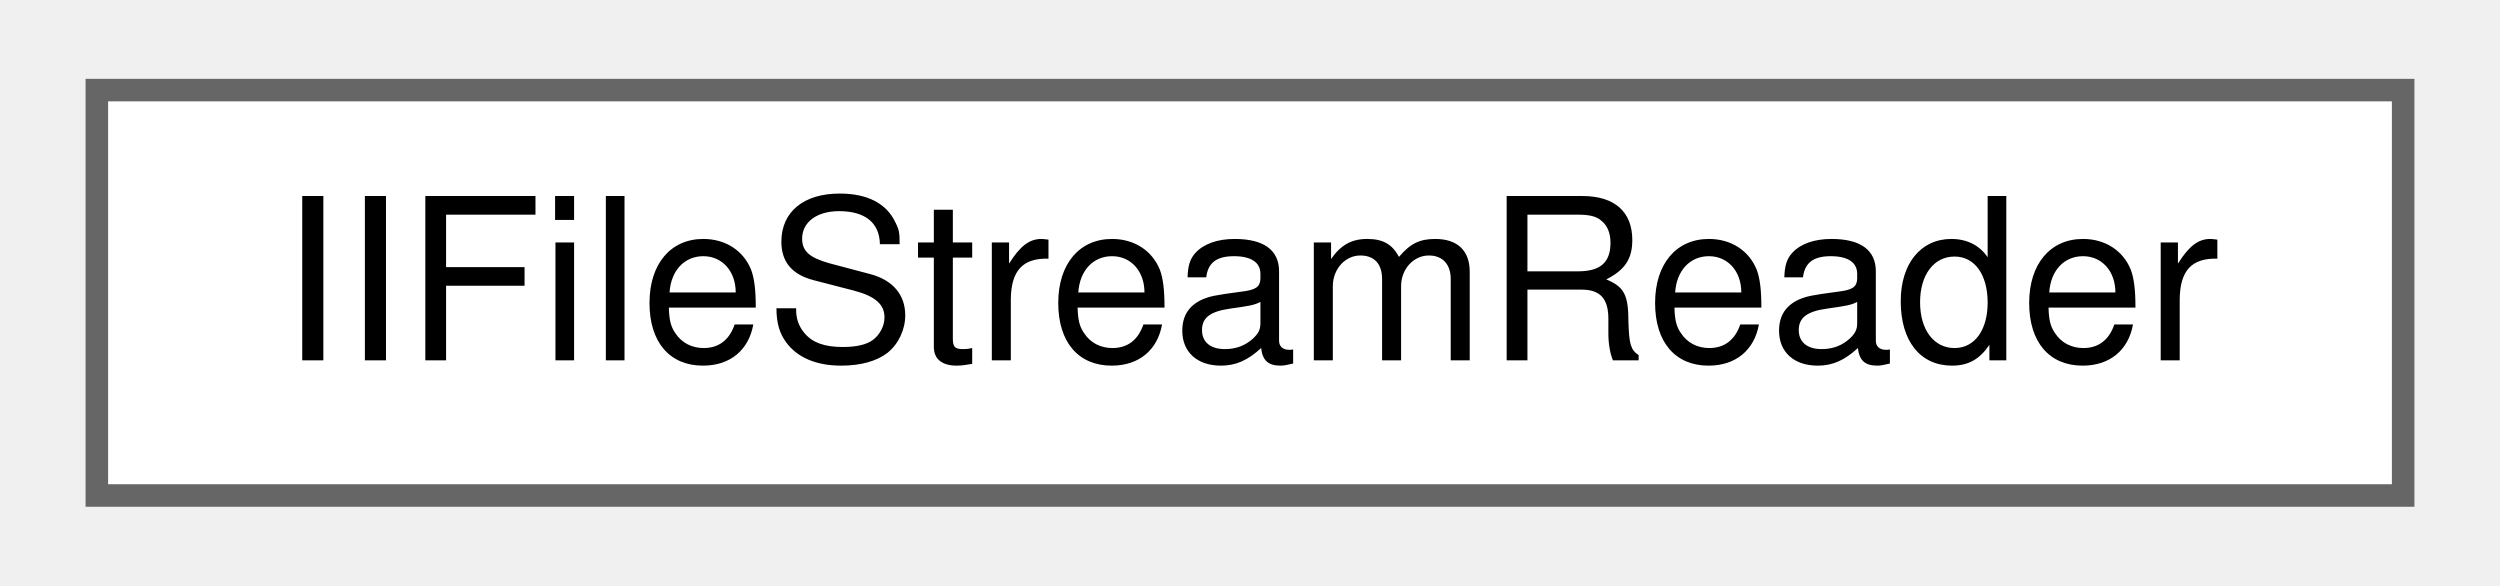
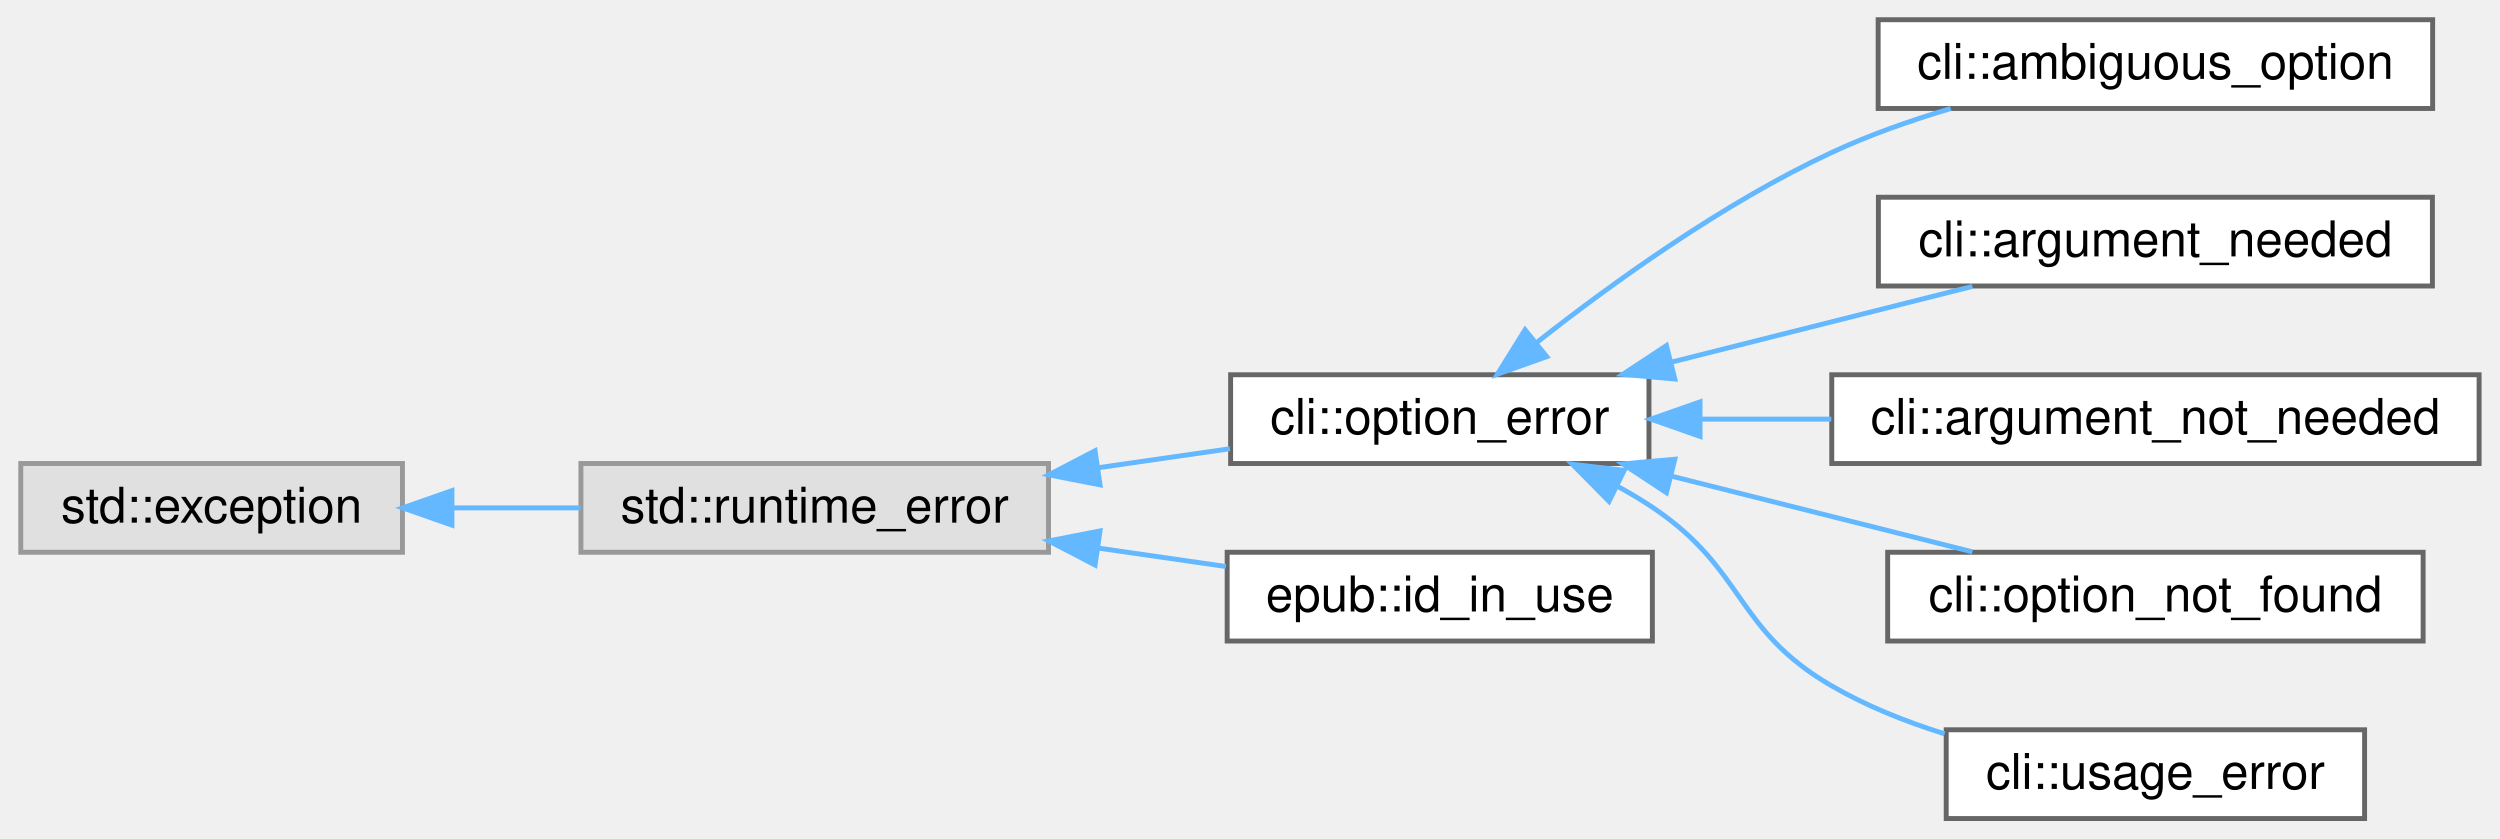
- <svg xmlns="http://www.w3.org/2000/svg" xmlns:xlink="http://www.w3.org/1999/xlink" width="111pt" height="26pt" viewBox="0.00 0.00 110.70 26.00">
-   <g id="graph0" class="graph" transform="scale(1 1) rotate(0) translate(4 22)">
+ <svg xmlns="http://www.w3.org/2000/svg" xmlns:xlink="http://www.w3.org/1999/xlink" width="507pt" height="170pt" viewBox="0.00 0.00 506.88 170.00">
+   <g id="graph0" class="graph" transform="scale(1 1) rotate(0) translate(4 166)">
    <g id="Node000000" class="node">
      <g id="a_Node000000">
-         <a xlink:href="class_i_i_file_stream_reader.html" target="_top" xlink:title=" ">
-           <polygon fill="white" stroke="#666666" points="102.55,-18 0.15,-18 0.15,0 102.55,0 102.55,-18" />
-           <text text-anchor="middle" x="51.35" y="-6" font-family="Helvetica,sans-Serif" font-size="10.00">IIFileStreamReader</text>
+         <a xlink:title=" ">
+           <polygon fill="#e0e0e0" stroke="#999999" points="77.56,-72 0.15,-72 0.15,-54 77.56,-54 77.56,-72" />
+           <text text-anchor="middle" x="38.85" y="-60" font-family="Helvetica,sans-Serif" font-size="10.00">std::exception</text>
+         </a>
+       </g>
+     </g>
+     <g id="Node000001" class="node">
+       <g id="a_Node000001">
+         <a xlink:title=" ">
+           <polygon fill="#e0e0e0" stroke="#999999" points="208.58,-72 113.75,-72 113.75,-54 208.58,-54 208.58,-72" />
+           <text text-anchor="middle" x="161.16" y="-60" font-family="Helvetica,sans-Serif" font-size="10.00">std::runtime_error</text>
+         </a>
+       </g>
+     </g>
+     <g id="edge7_Node000000_Node000001" class="edge">
+       <g id="a_edge7_Node000000_Node000001">
+         <a xlink:title=" ">
+           <path fill="none" stroke="#63b8ff" d="M87.78,-63C96.31,-63 105.18,-63 113.67,-63" />
+           <polygon fill="#63b8ff" stroke="#63b8ff" points="87.59,-59.5 77.59,-63 87.59,-66.5 87.59,-59.5" />
+         </a>
+       </g>
+     </g>
+     <g id="Node000002" class="node">
+       <g id="a_Node000002">
+         <a xlink:href="structcli_1_1option__error.html" target="_top" xlink:title=" ">
+           <polygon fill="white" stroke="#666666" points="330.35,-90 245.51,-90 245.51,-72 330.35,-72 330.35,-90" />
+           <text text-anchor="middle" x="287.93" y="-78" font-family="Helvetica,sans-Serif" font-size="10.00">cli::option_error</text>
+         </a>
+       </g>
+     </g>
+     <g id="edge8_Node000001_Node000002" class="edge">
+       <g id="a_edge8_Node000001_Node000002">
+         <a xlink:title=" ">
+           <path fill="none" stroke="#63b8ff" d="M218.66,-71.15C227.65,-72.45 236.8,-73.77 245.37,-75" />
+           <polygon fill="#63b8ff" stroke="#63b8ff" points="219.02,-67.67 208.62,-69.7 218.02,-74.59 219.02,-67.67" />
+         </a>
+       </g>
+     </g>
+     <g id="Node000008" class="node">
+       <g id="a_Node000008">
+         <a xlink:href="classepub_1_1id__in__use.html" target="_top" xlink:title=" ">
+           <polygon fill="white" stroke="#666666" points="331.04,-54 244.81,-54 244.81,-36 331.04,-36 331.04,-54" />
+           <text text-anchor="middle" x="287.93" y="-42" font-family="Helvetica,sans-Serif" font-size="10.00">epub::id_in_use</text>
+         </a>
+       </g>
+     </g>
+     <g id="edge14_Node000001_Node000008" class="edge">
+       <g id="a_edge14_Node000001_Node000008">
+         <a xlink:title=" ">
+           <path fill="none" stroke="#63b8ff" d="M218.71,-54.84C227.4,-53.59 236.24,-52.31 244.55,-51.11" />
+           <polygon fill="#63b8ff" stroke="#63b8ff" points="218.02,-51.41 208.62,-56.3 219.02,-58.33 218.02,-51.41" />
+         </a>
+       </g>
+     </g>
+     <g id="Node000003" class="node">
+       <g id="a_Node000003">
+         <a xlink:href="classcli_1_1ambiguous__option.html" target="_top" xlink:title=" ">
+           <polygon fill="white" stroke="#666666" points="489.28,-162 376.83,-162 376.83,-144 489.28,-144 489.28,-162" />
+           <text text-anchor="middle" x="433.06" y="-150" font-family="Helvetica,sans-Serif" font-size="10.00">cli::ambiguous_option</text>
+         </a>
+       </g>
+     </g>
+     <g id="edge9_Node000002_Node000003" class="edge">
+       <g id="a_edge9_Node000002_Node000003">
+         <a xlink:title=" ">
+           <path fill="none" stroke="#63b8ff" d="M307.69,-96.62C322.91,-108.6 345.35,-124.77 367.24,-135 374.85,-138.56 383.31,-141.54 391.54,-143.99" />
+           <polygon fill="#63b8ff" stroke="#63b8ff" points="309.61,-93.67 299.62,-90.12 305.22,-99.12 309.61,-93.67" />
+         </a>
+       </g>
+     </g>
+     <g id="Node000004" class="node">
+       <g id="a_Node000004">
+         <a xlink:href="structcli_1_1argument__needed.html" target="_top" xlink:title=" ">
+           <polygon fill="white" stroke="#666666" points="489.23,-126 376.88,-126 376.88,-108 489.23,-108 489.23,-126" />
+           <text text-anchor="middle" x="433.06" y="-114" font-family="Helvetica,sans-Serif" font-size="10.00">cli::argument_needed</text>
+         </a>
+       </g>
+     </g>
+     <g id="edge10_Node000002_Node000004" class="edge">
+       <g id="a_edge10_Node000002_Node000004">
+         <a xlink:title=" ">
+           <path fill="none" stroke="#63b8ff" d="M334.78,-92.53C354.57,-97.51 377.39,-103.25 395.95,-107.92" />
+           <polygon fill="#63b8ff" stroke="#63b8ff" points="335.6,-89.13 325.04,-90.08 333.89,-95.92 335.6,-89.13" />
+         </a>
+       </g>
+     </g>
+     <g id="Node000005" class="node">
+       <g id="a_Node000005">
+         <a xlink:href="structcli_1_1argument__not__needed.html" target="_top" xlink:title=" ">
+           <polygon fill="white" stroke="#666666" points="498.7,-90 367.42,-90 367.42,-72 498.7,-72 498.7,-90" />
+           <text text-anchor="middle" x="433.06" y="-78" font-family="Helvetica,sans-Serif" font-size="10.00">cli::argument_not_needed</text>
+         </a>
+       </g>
+     </g>
+     <g id="edge11_Node000002_Node000005" class="edge">
+       <g id="a_edge11_Node000002_Node000005">
+         <a xlink:title=" ">
+           <path fill="none" stroke="#63b8ff" d="M340.93,-81C349.51,-81 358.49,-81 367.32,-81" />
+           <polygon fill="#63b8ff" stroke="#63b8ff" points="340.71,-77.5 330.71,-81 340.71,-84.5 340.71,-77.5" />
+         </a>
+       </g>
+     </g>
+     <g id="Node000006" class="node">
+       <g id="a_Node000006">
+         <a xlink:href="structcli_1_1option__not__found.html" target="_top" xlink:title=" ">
+           <polygon fill="white" stroke="#666666" points="487.35,-54 378.76,-54 378.76,-36 487.35,-36 487.35,-54" />
+           <text text-anchor="middle" x="433.06" y="-42" font-family="Helvetica,sans-Serif" font-size="10.00">cli::option_not_found</text>
+         </a>
+       </g>
+     </g>
+     <g id="edge12_Node000002_Node000006" class="edge">
+       <g id="a_edge12_Node000002_Node000006">
+         <a xlink:title=" ">
+           <path fill="none" stroke="#63b8ff" d="M334.78,-69.47C354.57,-64.49 377.39,-58.75 395.95,-54.08" />
+           <polygon fill="#63b8ff" stroke="#63b8ff" points="333.89,-66.08 325.04,-71.92 335.6,-72.87 333.89,-66.08" />
+         </a>
+       </g>
+     </g>
+     <g id="Node000007" class="node">
+       <g id="a_Node000007">
+         <a xlink:href="structcli_1_1usage__error.html" target="_top" xlink:title=" ">
+           <polygon fill="white" stroke="#666666" points="475.48,-18 390.63,-18 390.63,0 475.48,0 475.48,-18" />
+           <text text-anchor="middle" x="433.06" y="-6" font-family="Helvetica,sans-Serif" font-size="10.00">cli::usage_error</text>
+         </a>
+       </g>
+     </g>
+     <g id="edge13_Node000002_Node000007" class="edge">
+       <g id="a_edge13_Node000002_Node000007">
+         <a xlink:title=" ">
+           <path fill="none" stroke="#63b8ff" d="M324.02,-67.35C326.53,-65.99 328.96,-64.54 331.24,-63 349.99,-50.34 347.69,-38.4 367.24,-27 374.3,-22.88 382.34,-19.67 390.31,-17.17" />
+           <polygon fill="#63b8ff" stroke="#63b8ff" points="322.25,-64.32 314.81,-71.85 325.33,-70.61 322.25,-64.32" />
        </a>
      </g>
    </g>
  </g>
</svg>
